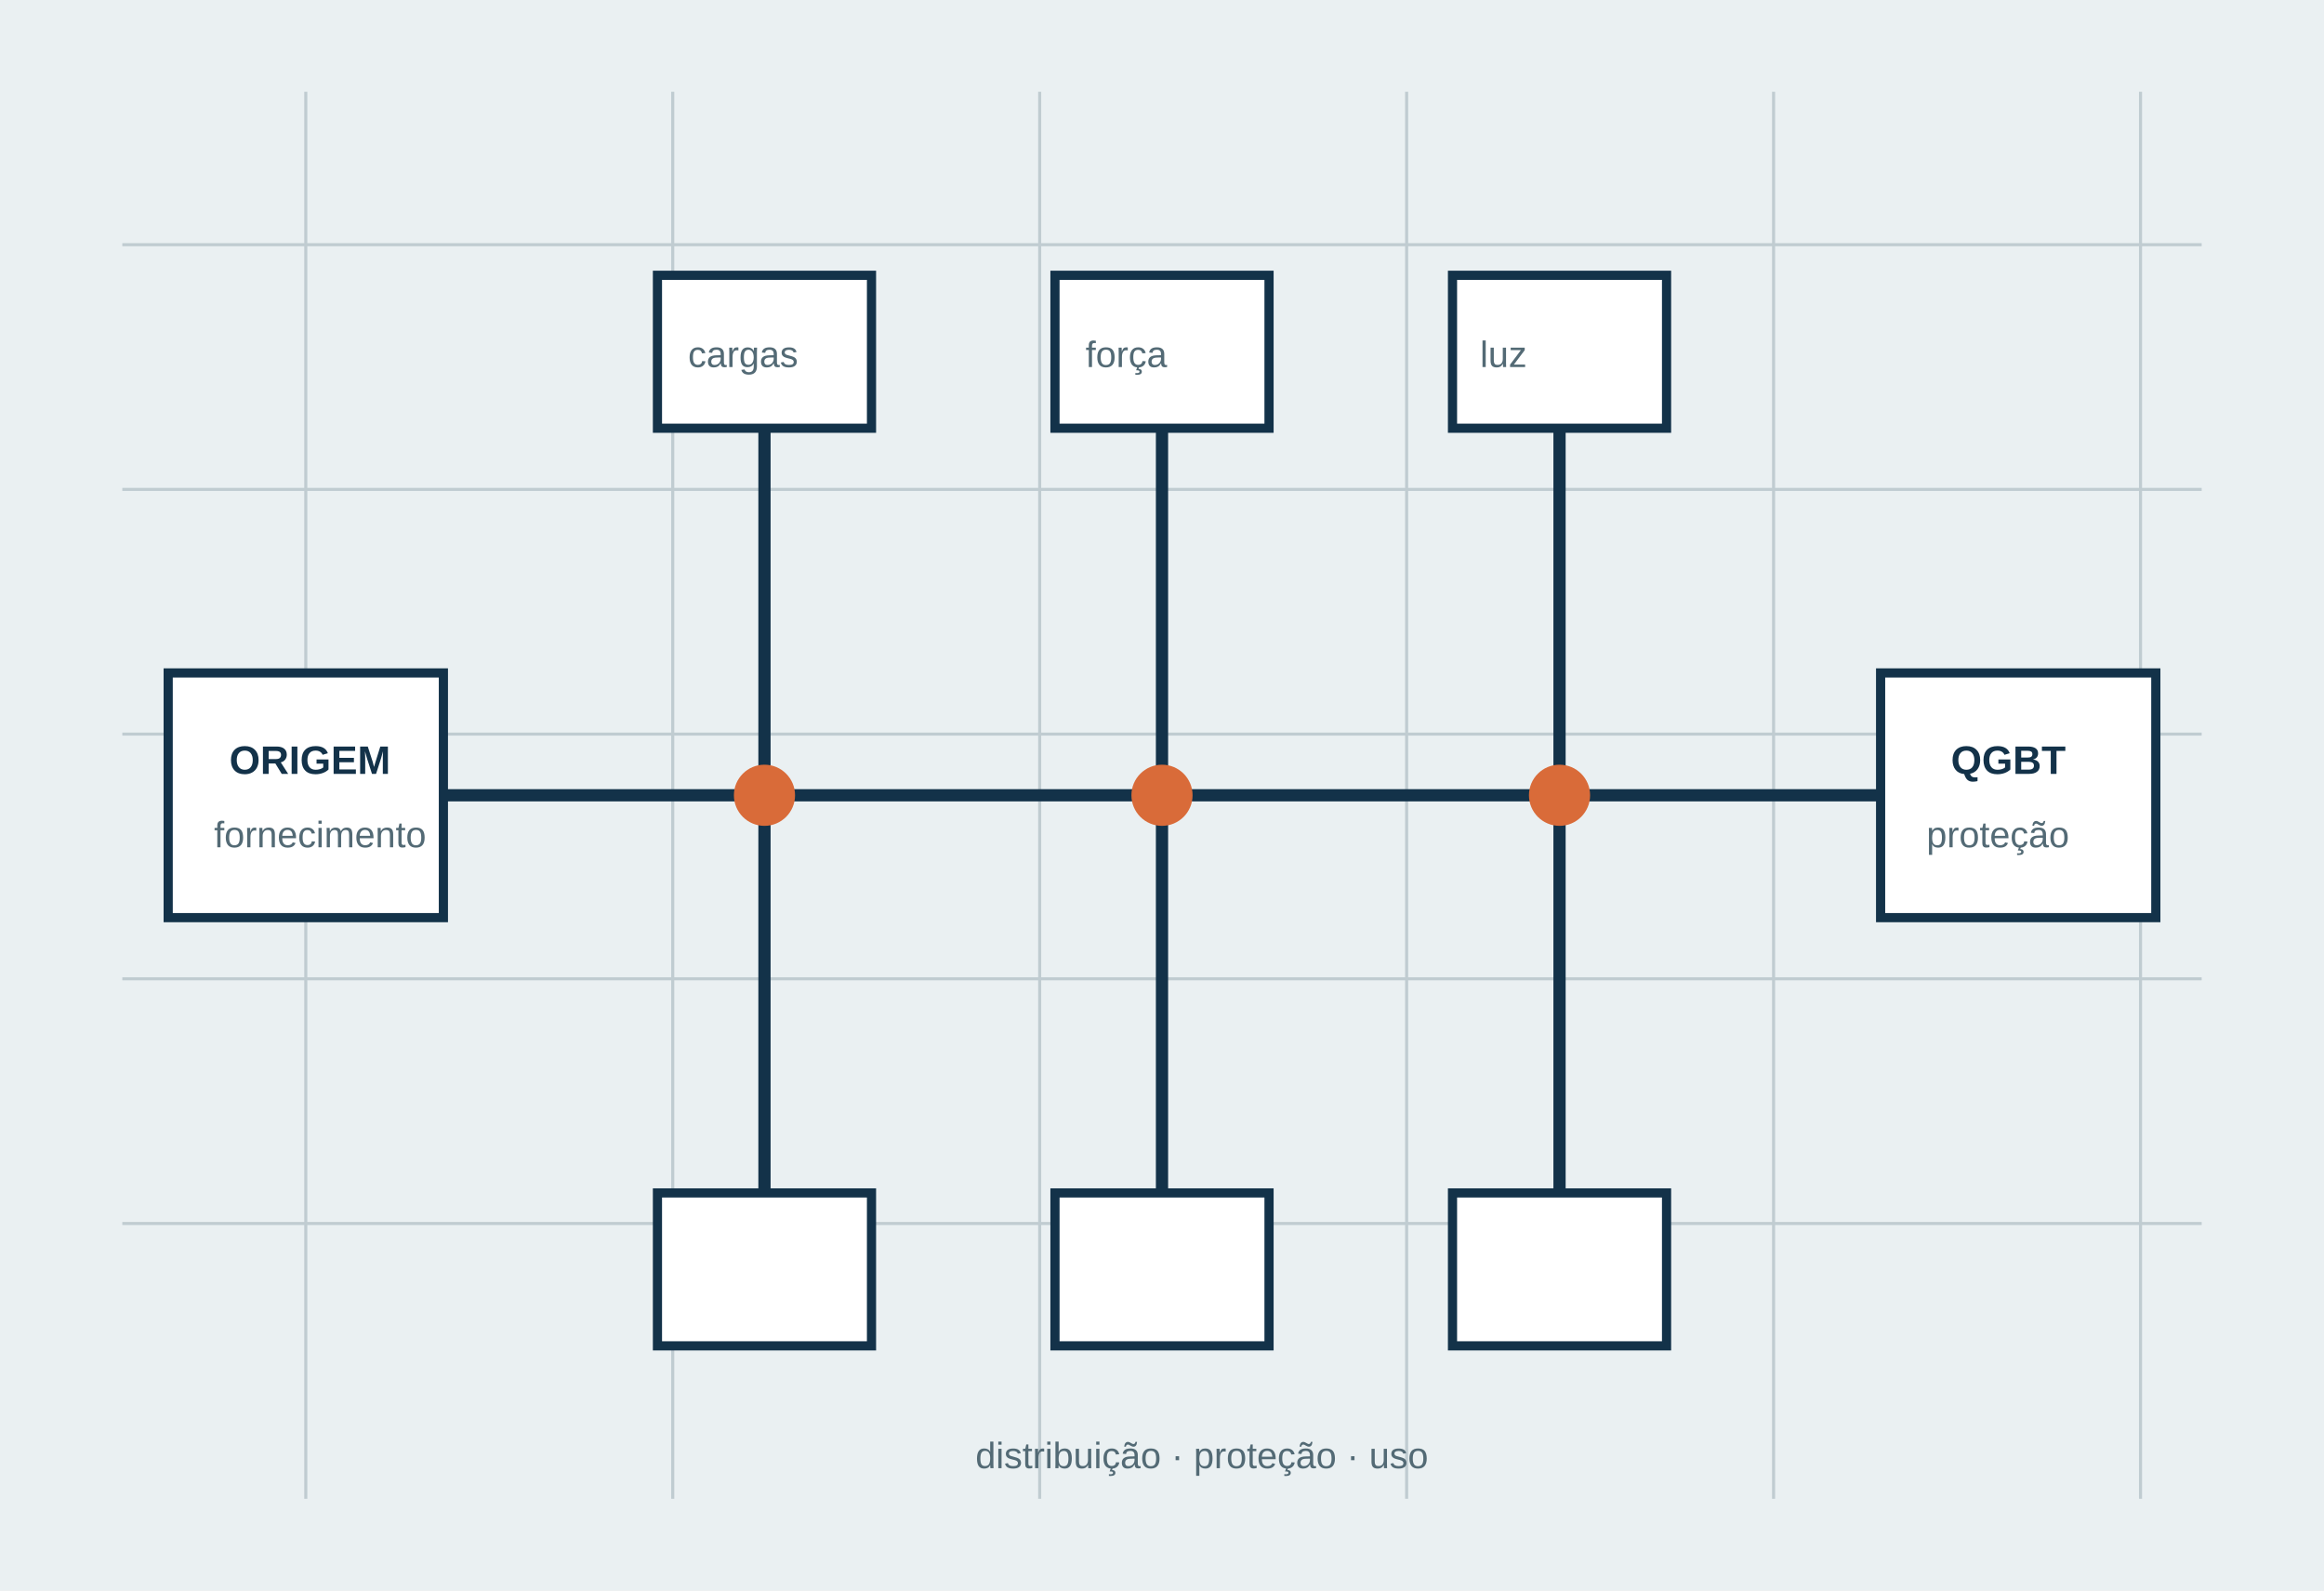
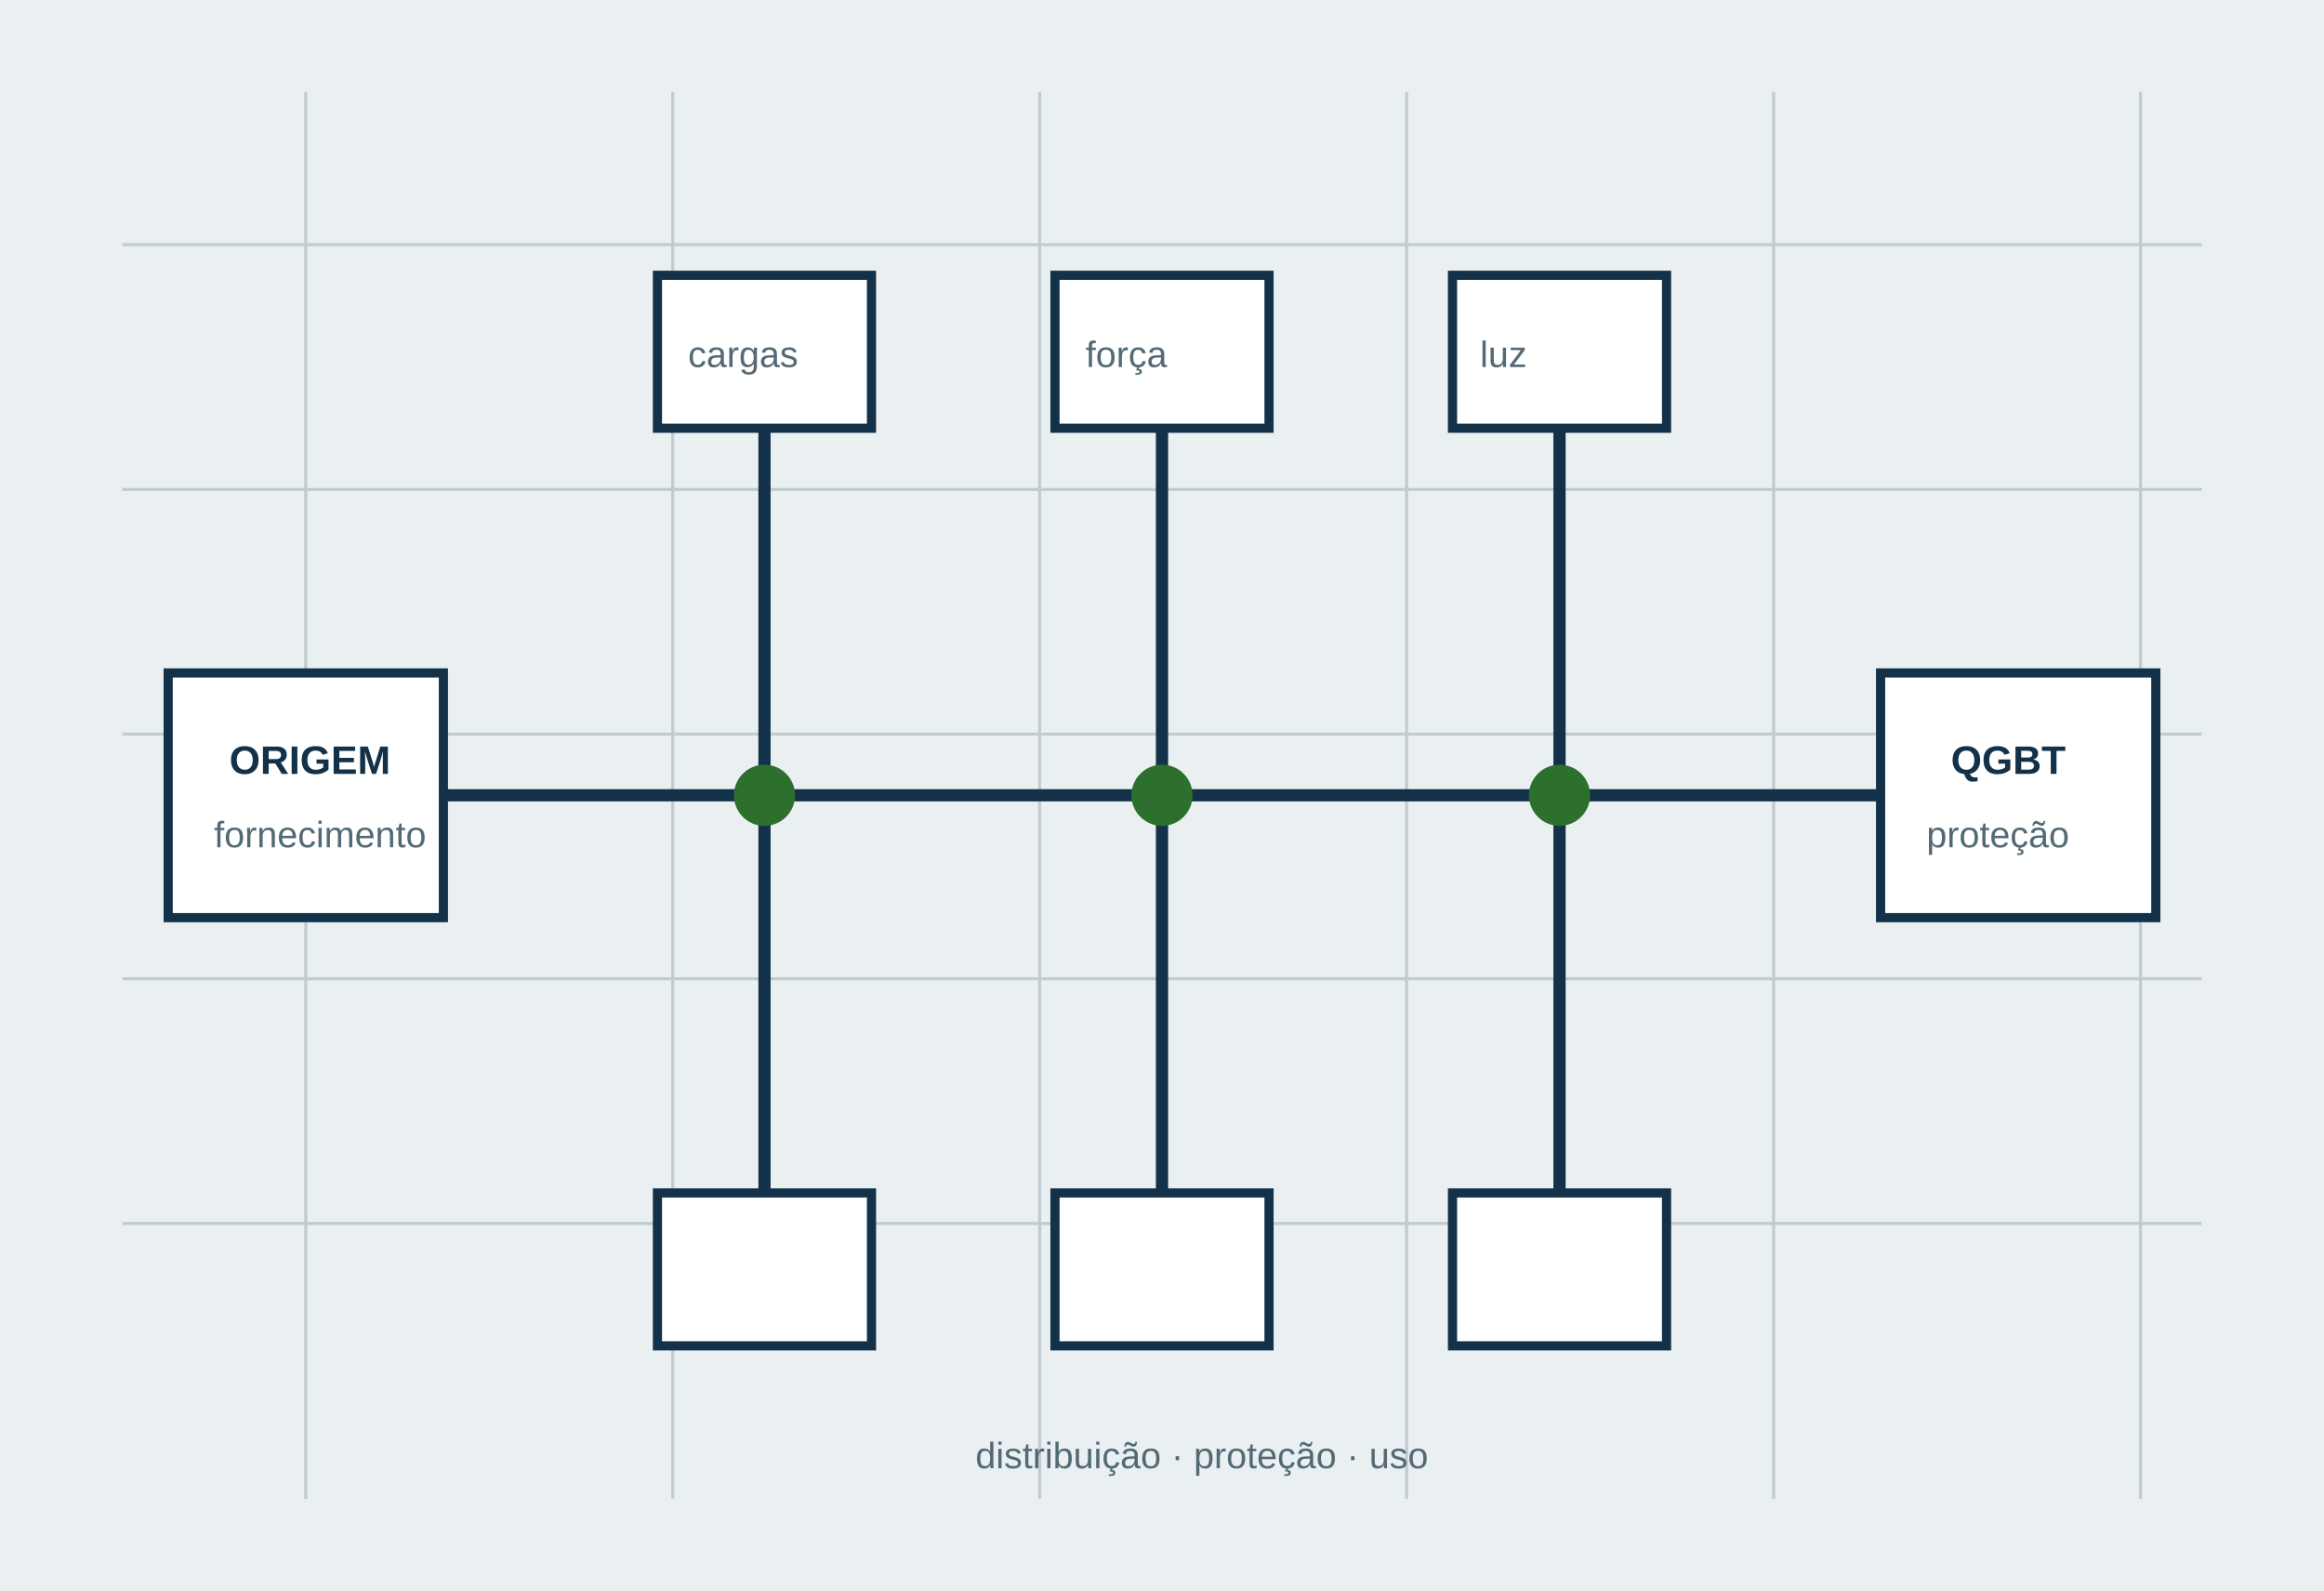
<svg xmlns="http://www.w3.org/2000/svg" viewBox="0 0 760 520">
-   <style>.g{stroke:#c0ccd1}.l{fill:none;stroke:#133249;stroke-width:4}.o{fill:#d96b39}.t{font:700 13px Arial;fill:#133249}.s{font:12px Arial;fill:#536a75}</style>
+   <style>.g{stroke:#c0ccd1}.l{fill:none;stroke:#133249;stroke-width:4}.o{fill:#2d6f2d}.t{font:700 13px Arial;fill:#133249}.s{font:12px Arial;fill:#536a75}</style>
  <rect width="760" height="520" fill="#eaf0f2" />
  <g class="g">
    <path d="M40 80H720M40 160H720M40 240H720M40 320H720M40 400H720M100 30V490M220 30V490M340 30V490M460 30V490M580 30V490M700 30V490" />
  </g>
  <path class="l" d="M100 260H660M250 260V140M380 260V140M510 260V140M250 260V390M380 260V390M510 260V390" />
  <g fill="#fff" stroke="#133249" stroke-width="3">
    <rect x="55" y="220" width="90" height="80" />
    <rect x="215" y="90" width="70" height="50" />
    <rect x="345" y="90" width="70" height="50" />
    <rect x="475" y="90" width="70" height="50" />
    <rect x="215" y="390" width="70" height="50" />
    <rect x="345" y="390" width="70" height="50" />
    <rect x="475" y="390" width="70" height="50" />
    <rect x="615" y="220" width="90" height="80" />
  </g>
  <g class="o">
    <circle cx="250" cy="260" r="10" />
    <circle cx="380" cy="260" r="10" />
    <circle cx="510" cy="260" r="10" />
  </g>
  <text class="t" x="75" y="253">ORIGEM</text>
  <text class="s" x="70" y="277">fornecimento</text>
  <text class="t" x="638" y="253">QGBT</text>
  <text class="s" x="630" y="277">proteção</text>
  <text class="s" x="225" y="120">cargas</text>
  <text class="s" x="355" y="120">força</text>
  <text class="s" x="484" y="120">luz</text>
  <text class="s" x="319" y="480">distribuição · proteção · uso</text>
</svg>
